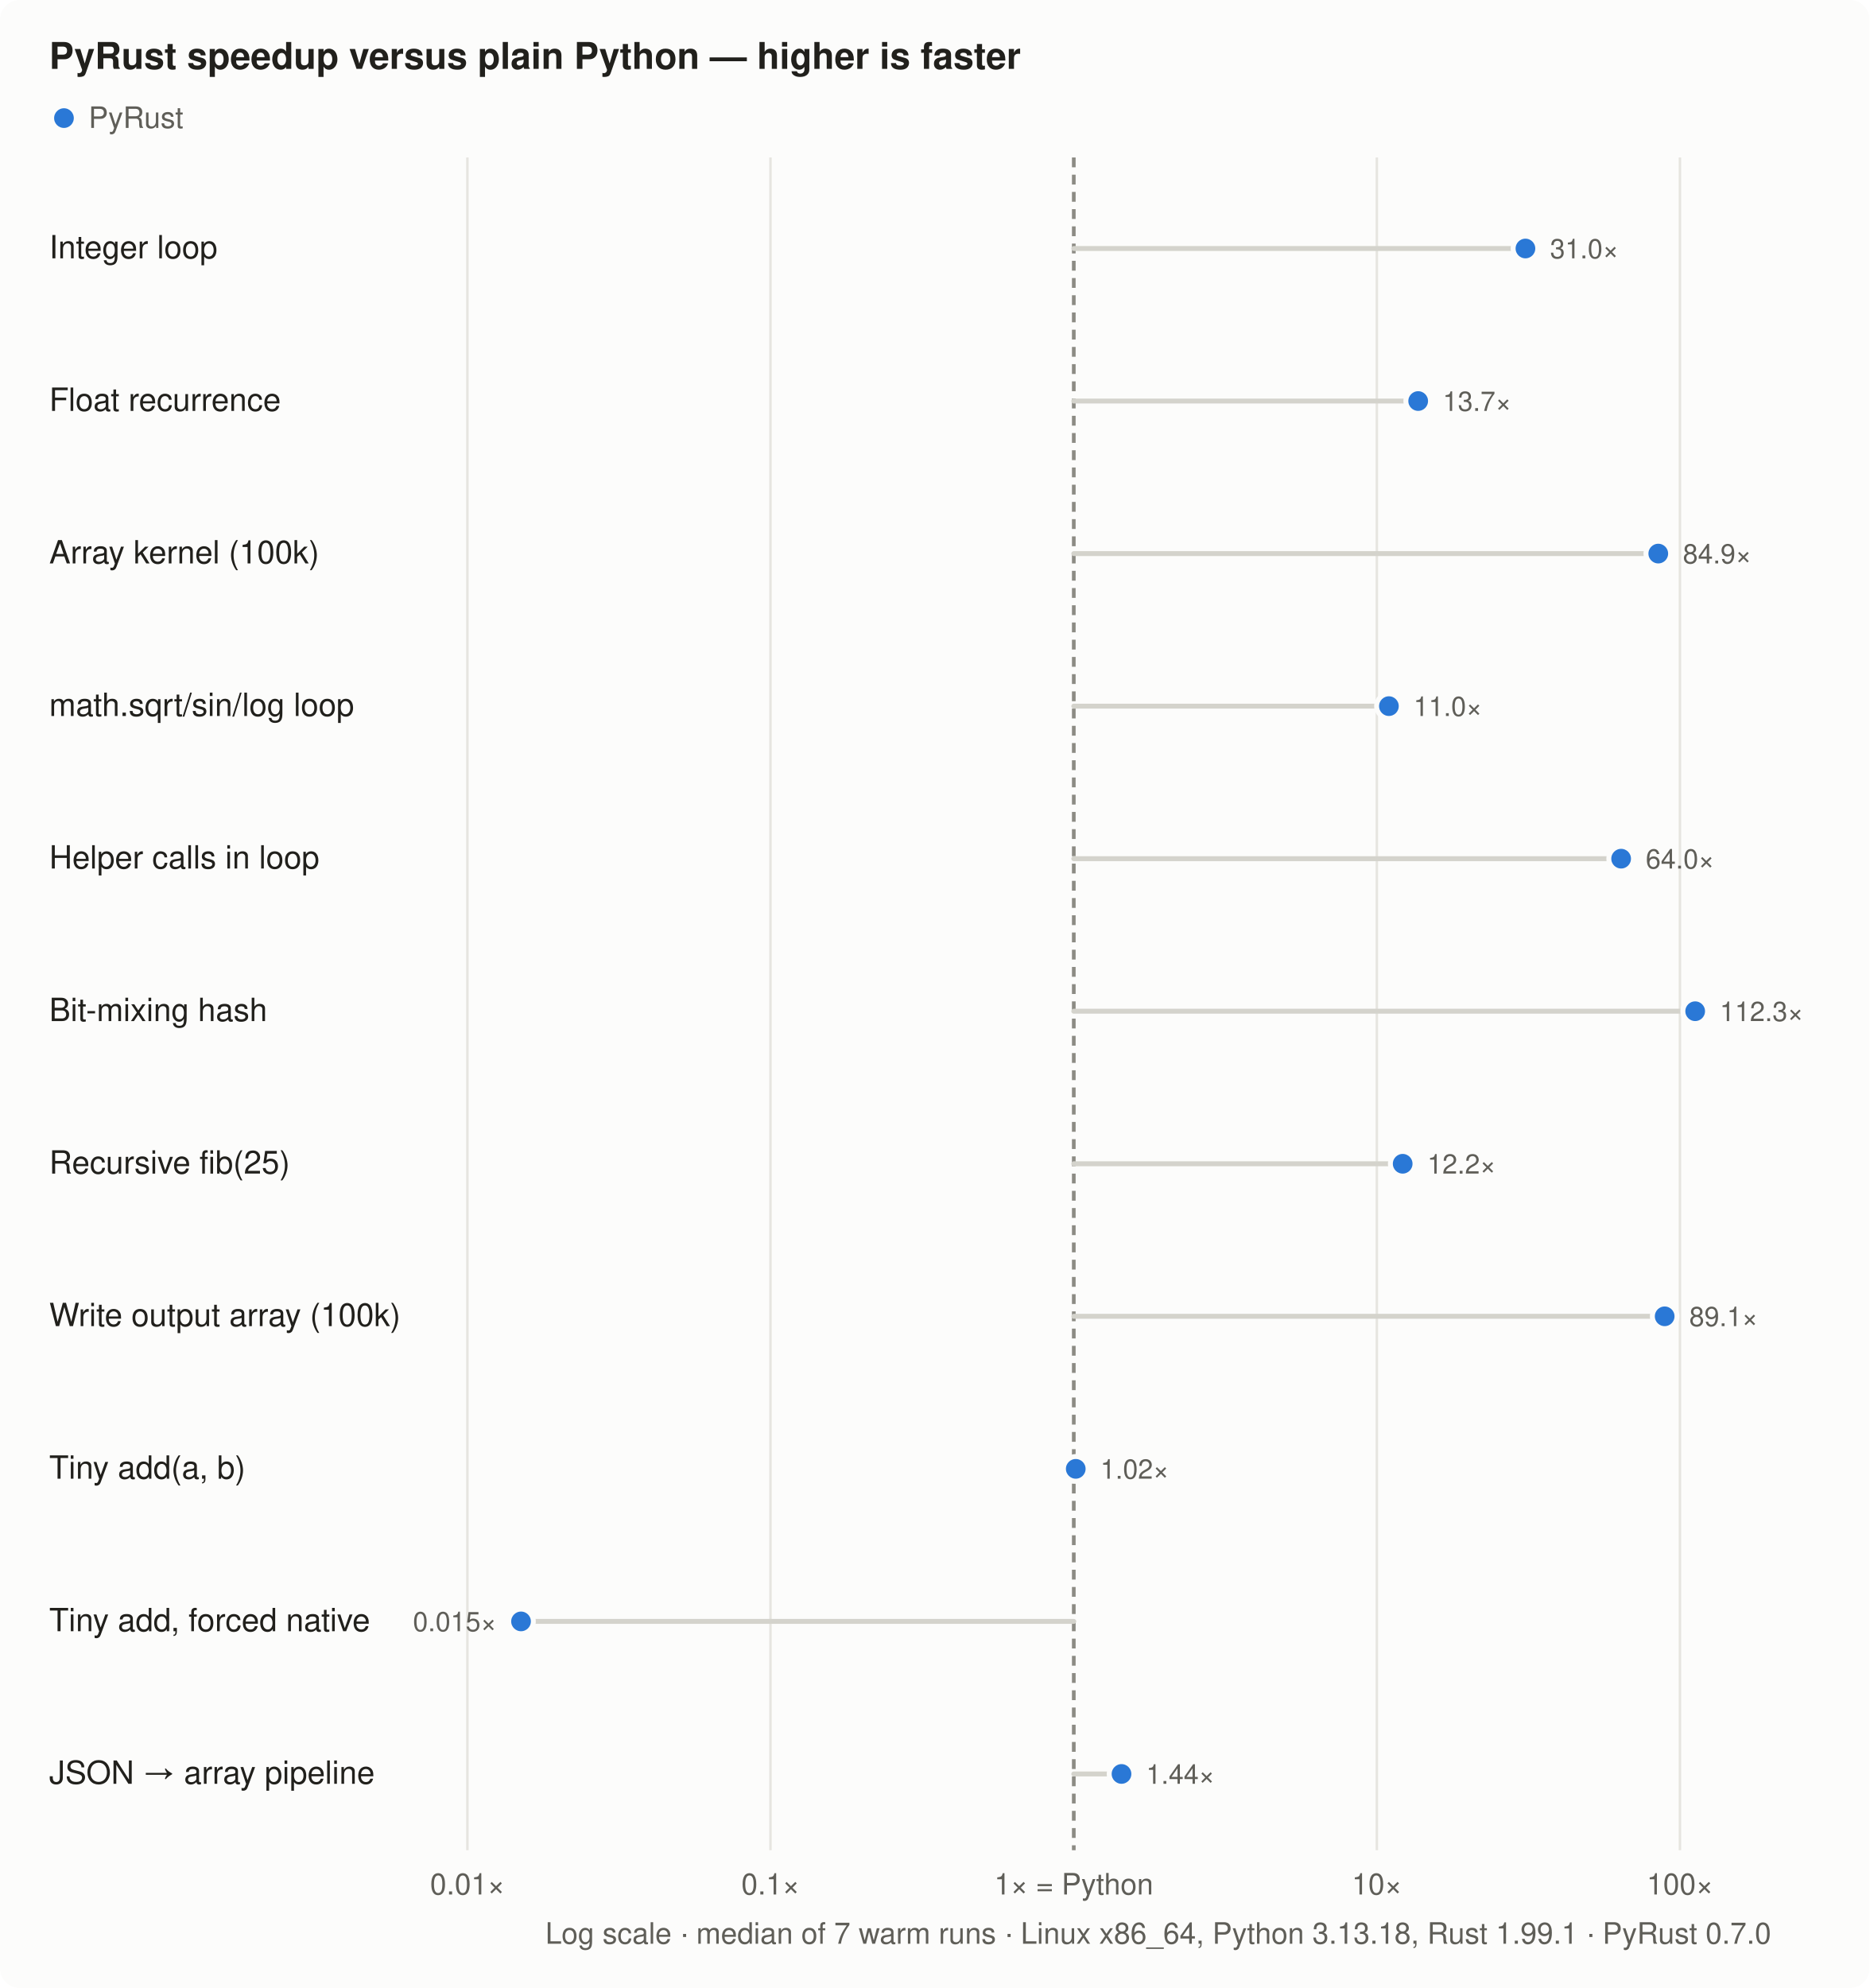
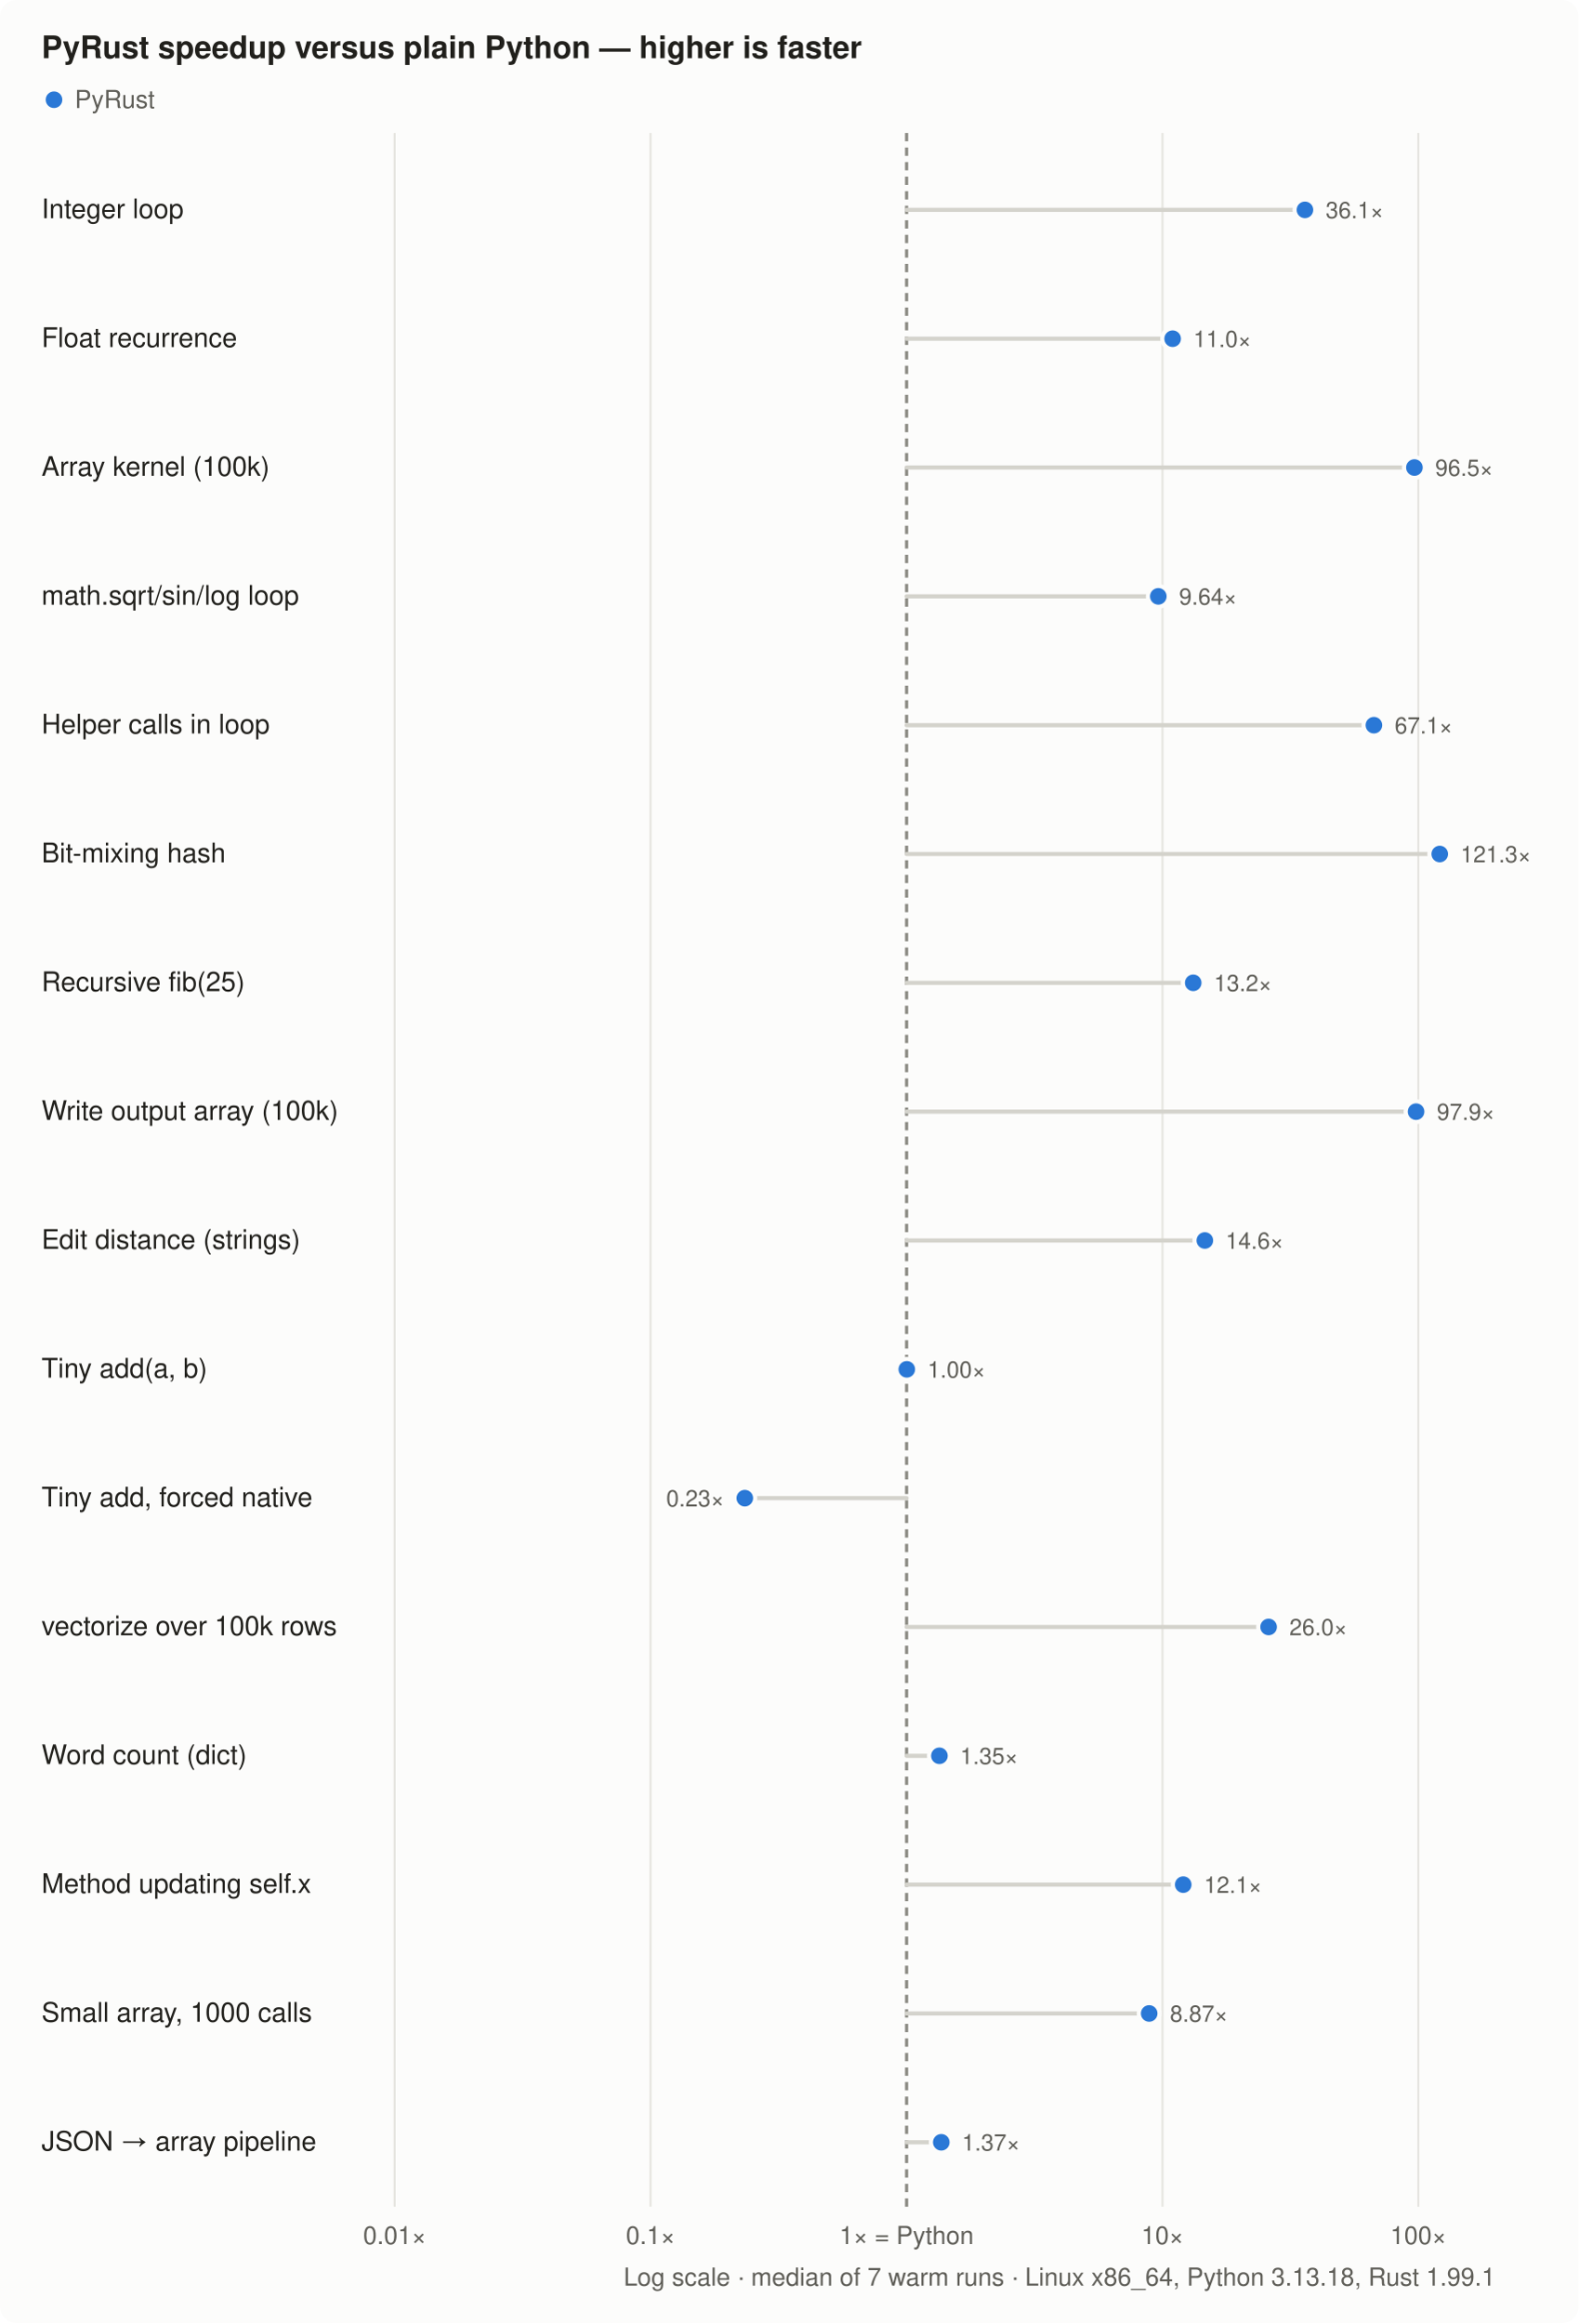
- <svg xmlns="http://www.w3.org/2000/svg" viewBox="0 0 760 808" width="760" height="808" role="img" aria-labelledby="t d">
+ <svg xmlns="http://www.w3.org/2000/svg" viewBox="0 0 760 1118" width="760" height="1118" role="img" aria-labelledby="t d">
  <style>
.bg{fill:#fcfcfb}.t1{fill:#21201c;font:600 15px -apple-system,Segoe UI,Helvetica,Arial,sans-serif}
.t2{fill:#5f5e58;font:12px -apple-system,Segoe UI,Helvetica,Arial,sans-serif}
.lab{fill:#21201c;font:13px -apple-system,Segoe UI,Helvetica,Arial,sans-serif}
.val{fill:#5f5e58;font:11px -apple-system,Segoe UI,Helvetica,Arial,sans-serif}
.grid{stroke:#e6e5e0;stroke-width:1}.ref{stroke:#8c8b84;stroke-width:1.5;stroke-dasharray:4 3}
.stem{stroke:#d4d3cc;stroke-width:2;stroke-linecap:round}
.m{stroke:#fcfcfb;stroke-width:2}.s1{fill:#2a78d6}.s2{fill:#eb6834}.s3{fill:#1baf7a}
@media (prefers-color-scheme: dark){.bg{fill:#1a1a19}.t1,.lab{fill:#f0efec}.t2,.val{fill:#c3c2b7}
.grid{stroke:#2e2d2a}.ref{stroke:#8c8b84}.stem{stroke:#3a3936}.m{stroke:#1a1a19}
.s1{fill:#3987e5}.s2{fill:#d95926}.s3{fill:#199e70}}
</style>
-   <rect class="bg" width="760" height="808" rx="8" />
+   <rect class="bg" width="760" height="1118" rx="8" />
  <text class="t1" x="20" y="28">PyRust speedup versus plain Python — higher is faster</text>
  <circle class="s1 m" cx="26.0" cy="48.0" r="5" />
  <text class="t2" x="36" y="52">PyRust</text>
-   <line class="grid" x1="190.0" x2="190.0" y1="64" y2="752" />
-   <text class="t2" x="190.0" y="770" text-anchor="middle">0.01×</text>
-   <line class="grid" x1="313.2" x2="313.2" y1="64" y2="752" />
-   <text class="t2" x="313.2" y="770" text-anchor="middle">0.1×</text>
-   <line class="ref" x1="436.5" x2="436.5" y1="64" y2="752" />
-   <text class="t2" x="436.5" y="770" text-anchor="middle">1× = Python</text>
-   <line class="grid" x1="559.7" x2="559.7" y1="64" y2="752" />
-   <text class="t2" x="559.7" y="770" text-anchor="middle">10×</text>
-   <line class="grid" x1="682.9" x2="682.9" y1="64" y2="752" />
-   <text class="t2" x="682.9" y="770" text-anchor="middle">100×</text>
-   <text class="t2" x="720" y="790" text-anchor="end">Log scale · median of 7 warm runs · Linux x86_64, Python 3.13.18, Rust 1.99.1 · PyRust 0.7.0</text>
+   <line class="grid" x1="190.0" x2="190.0" y1="64" y2="1062" />
+   <text class="t2" x="190.0" y="1080" text-anchor="middle">0.01×</text>
+   <line class="grid" x1="313.2" x2="313.2" y1="64" y2="1062" />
+   <text class="t2" x="313.2" y="1080" text-anchor="middle">0.1×</text>
+   <line class="ref" x1="436.5" x2="436.5" y1="64" y2="1062" />
+   <text class="t2" x="436.5" y="1080" text-anchor="middle">1× = Python</text>
+   <line class="grid" x1="559.7" x2="559.7" y1="64" y2="1062" />
+   <text class="t2" x="559.7" y="1080" text-anchor="middle">10×</text>
+   <line class="grid" x1="682.9" x2="682.9" y1="64" y2="1062" />
+   <text class="t2" x="682.9" y="1080" text-anchor="middle">100×</text>
+   <text class="t2" x="720" y="1100" text-anchor="end">Log scale · median of 7 warm runs · Linux x86_64, Python 3.13.18, Rust 1.99.1</text>
  <text class="lab" x="20" y="105.0">Integer loop</text>
-   <line class="stem" x1="436.5" x2="620.1" y1="101.0" y2="101.0" />
-   <circle class="s1 m" cx="620.1" cy="101.0" r="5" />
-   <text class="val" x="630.1" y="105.0" text-anchor="start">31.0×</text>
+   <line class="stem" x1="436.5" x2="628.3" y1="101.0" y2="101.0" />
+   <circle class="s1 m" cx="628.3" cy="101.0" r="5" />
+   <text class="val" x="638.3" y="105.0" text-anchor="start">36.1×</text>
  <text class="lab" x="20" y="167.0">Float recurrence</text>
-   <line class="stem" x1="436.5" x2="576.5" y1="163.0" y2="163.0" />
-   <circle class="s1 m" cx="576.5" cy="163.0" r="5" />
-   <text class="val" x="586.5" y="167.0" text-anchor="start">13.7×</text>
+   <line class="stem" x1="436.5" x2="564.6" y1="163.0" y2="163.0" />
+   <circle class="s1 m" cx="564.6" cy="163.0" r="5" />
+   <text class="val" x="574.6" y="167.0" text-anchor="start">11.0×</text>
  <text class="lab" x="20" y="229.0">Array kernel (100k)</text>
-   <line class="stem" x1="436.5" x2="674.1" y1="225.0" y2="225.0" />
-   <circle class="s1 m" cx="674.1" cy="225.0" r="5" />
-   <text class="val" x="684.1" y="229.0" text-anchor="start">84.9×</text>
+   <line class="stem" x1="436.5" x2="681.0" y1="225.0" y2="225.0" />
+   <circle class="s1 m" cx="681.0" cy="225.0" r="5" />
+   <text class="val" x="691.0" y="229.0" text-anchor="start">96.5×</text>
  <text class="lab" x="20" y="291.0">math.sqrt/sin/log loop</text>
-   <line class="stem" x1="436.5" x2="564.6" y1="287.0" y2="287.0" />
-   <circle class="s1 m" cx="564.6" cy="287.0" r="5" />
-   <text class="val" x="574.6" y="291.0" text-anchor="start">11.0×</text>
+   <line class="stem" x1="436.5" x2="557.7" y1="287.0" y2="287.0" />
+   <circle class="s1 m" cx="557.7" cy="287.0" r="5" />
+   <text class="val" x="567.7" y="291.0" text-anchor="start">9.64×</text>
  <text class="lab" x="20" y="353.0">Helper calls in loop</text>
-   <line class="stem" x1="436.5" x2="659.0" y1="349.0" y2="349.0" />
-   <circle class="s1 m" cx="659.0" cy="349.0" r="5" />
-   <text class="val" x="669.0" y="353.0" text-anchor="start">64.0×</text>
+   <line class="stem" x1="436.5" x2="661.5" y1="349.0" y2="349.0" />
+   <circle class="s1 m" cx="661.5" cy="349.0" r="5" />
+   <text class="val" x="671.5" y="353.0" text-anchor="start">67.1×</text>
  <text class="lab" x="20" y="415.0">Bit-mixing hash</text>
-   <line class="stem" x1="436.5" x2="689.1" y1="411.0" y2="411.0" />
-   <circle class="s1 m" cx="689.1" cy="411.0" r="5" />
-   <text class="val" x="699.1" y="415.0" text-anchor="start">112.3×</text>
+   <line class="stem" x1="436.5" x2="693.2" y1="411.0" y2="411.0" />
+   <circle class="s1 m" cx="693.2" cy="411.0" r="5" />
+   <text class="val" x="703.2" y="415.0" text-anchor="start">121.3×</text>
  <text class="lab" x="20" y="477.0">Recursive fib(25)</text>
-   <line class="stem" x1="436.5" x2="570.2" y1="473.0" y2="473.0" />
-   <circle class="s1 m" cx="570.2" cy="473.0" r="5" />
-   <text class="val" x="580.2" y="477.0" text-anchor="start">12.2×</text>
+   <line class="stem" x1="436.5" x2="574.5" y1="473.0" y2="473.0" />
+   <circle class="s1 m" cx="574.5" cy="473.0" r="5" />
+   <text class="val" x="584.5" y="477.0" text-anchor="start">13.2×</text>
  <text class="lab" x="20" y="539.0">Write output array (100k)</text>
-   <line class="stem" x1="436.5" x2="676.7" y1="535.0" y2="535.0" />
-   <circle class="s1 m" cx="676.7" cy="535.0" r="5" />
-   <text class="val" x="686.7" y="539.0" text-anchor="start">89.1×</text>
-   <text class="lab" x="20" y="601.0">Tiny add(a, b)</text>
-   <line class="stem" x1="436.5" x2="437.3" y1="597.0" y2="597.0" />
-   <circle class="s1 m" cx="437.3" cy="597.0" r="5" />
-   <text class="val" x="447.3" y="601.0" text-anchor="start">1.02×</text>
-   <text class="lab" x="20" y="663.0">Tiny add, forced native</text>
-   <line class="stem" x1="436.5" x2="211.8" y1="659.0" y2="659.0" />
-   <circle class="s1 m" cx="211.8" cy="659.0" r="5" />
-   <text class="val" x="201.8" y="663.0" text-anchor="end">0.015×</text>
-   <text class="lab" x="20" y="725.0">JSON → array pipeline</text>
-   <line class="stem" x1="436.5" x2="455.9" y1="721.0" y2="721.0" />
-   <circle class="s1 m" cx="455.9" cy="721.0" r="5" />
-   <text class="val" x="465.9" y="725.0" text-anchor="start">1.44×</text>
+   <line class="stem" x1="436.5" x2="681.8" y1="535.0" y2="535.0" />
+   <circle class="s1 m" cx="681.8" cy="535.0" r="5" />
+   <text class="val" x="691.8" y="539.0" text-anchor="start">97.9×</text>
+   <text class="lab" x="20" y="601.0">Edit distance (strings)</text>
+   <line class="stem" x1="436.5" x2="580.1" y1="597.0" y2="597.0" />
+   <circle class="s1 m" cx="580.1" cy="597.0" r="5" />
+   <text class="val" x="590.1" y="601.0" text-anchor="start">14.6×</text>
+   <text class="lab" x="20" y="663.0">Tiny add(a, b)</text>
+   <line class="stem" x1="436.5" x2="436.6" y1="659.0" y2="659.0" />
+   <circle class="s1 m" cx="436.6" cy="659.0" r="5" />
+   <text class="val" x="446.6" y="663.0" text-anchor="start">1.00×</text>
+   <text class="lab" x="20" y="725.0">Tiny add, forced native</text>
+   <line class="stem" x1="436.5" x2="358.6" y1="721.0" y2="721.0" />
+   <circle class="s1 m" cx="358.6" cy="721.0" r="5" />
+   <text class="val" x="348.6" y="725.0" text-anchor="end">0.23×</text>
+   <text class="lab" x="20" y="787.0">vectorize over 100k rows</text>
+   <line class="stem" x1="436.5" x2="610.8" y1="783.0" y2="783.0" />
+   <circle class="s1 m" cx="610.8" cy="783.0" r="5" />
+   <text class="val" x="620.8" y="787.0" text-anchor="start">26.0×</text>
+   <text class="lab" x="20" y="849.0">Word count (dict)</text>
+   <line class="stem" x1="436.5" x2="452.3" y1="845.0" y2="845.0" />
+   <circle class="s1 m" cx="452.3" cy="845.0" r="5" />
+   <text class="val" x="462.3" y="849.0" text-anchor="start">1.35×</text>
+   <text class="lab" x="20" y="911.0">Method updating self.x</text>
+   <line class="stem" x1="436.5" x2="569.7" y1="907.0" y2="907.0" />
+   <circle class="s1 m" cx="569.7" cy="907.0" r="5" />
+   <text class="val" x="579.7" y="911.0" text-anchor="start">12.1×</text>
+   <text class="lab" x="20" y="973.0">Small array, 1000 calls</text>
+   <line class="stem" x1="436.5" x2="553.3" y1="969.0" y2="969.0" />
+   <circle class="s1 m" cx="553.3" cy="969.0" r="5" />
+   <text class="val" x="563.3" y="973.0" text-anchor="start">8.87×</text>
+   <text class="lab" x="20" y="1035.0">JSON → array pipeline</text>
+   <line class="stem" x1="436.5" x2="453.2" y1="1031.0" y2="1031.0" />
+   <circle class="s1 m" cx="453.2" cy="1031.0" r="5" />
+   <text class="val" x="463.2" y="1035.0" text-anchor="start">1.37×</text>
</svg>
